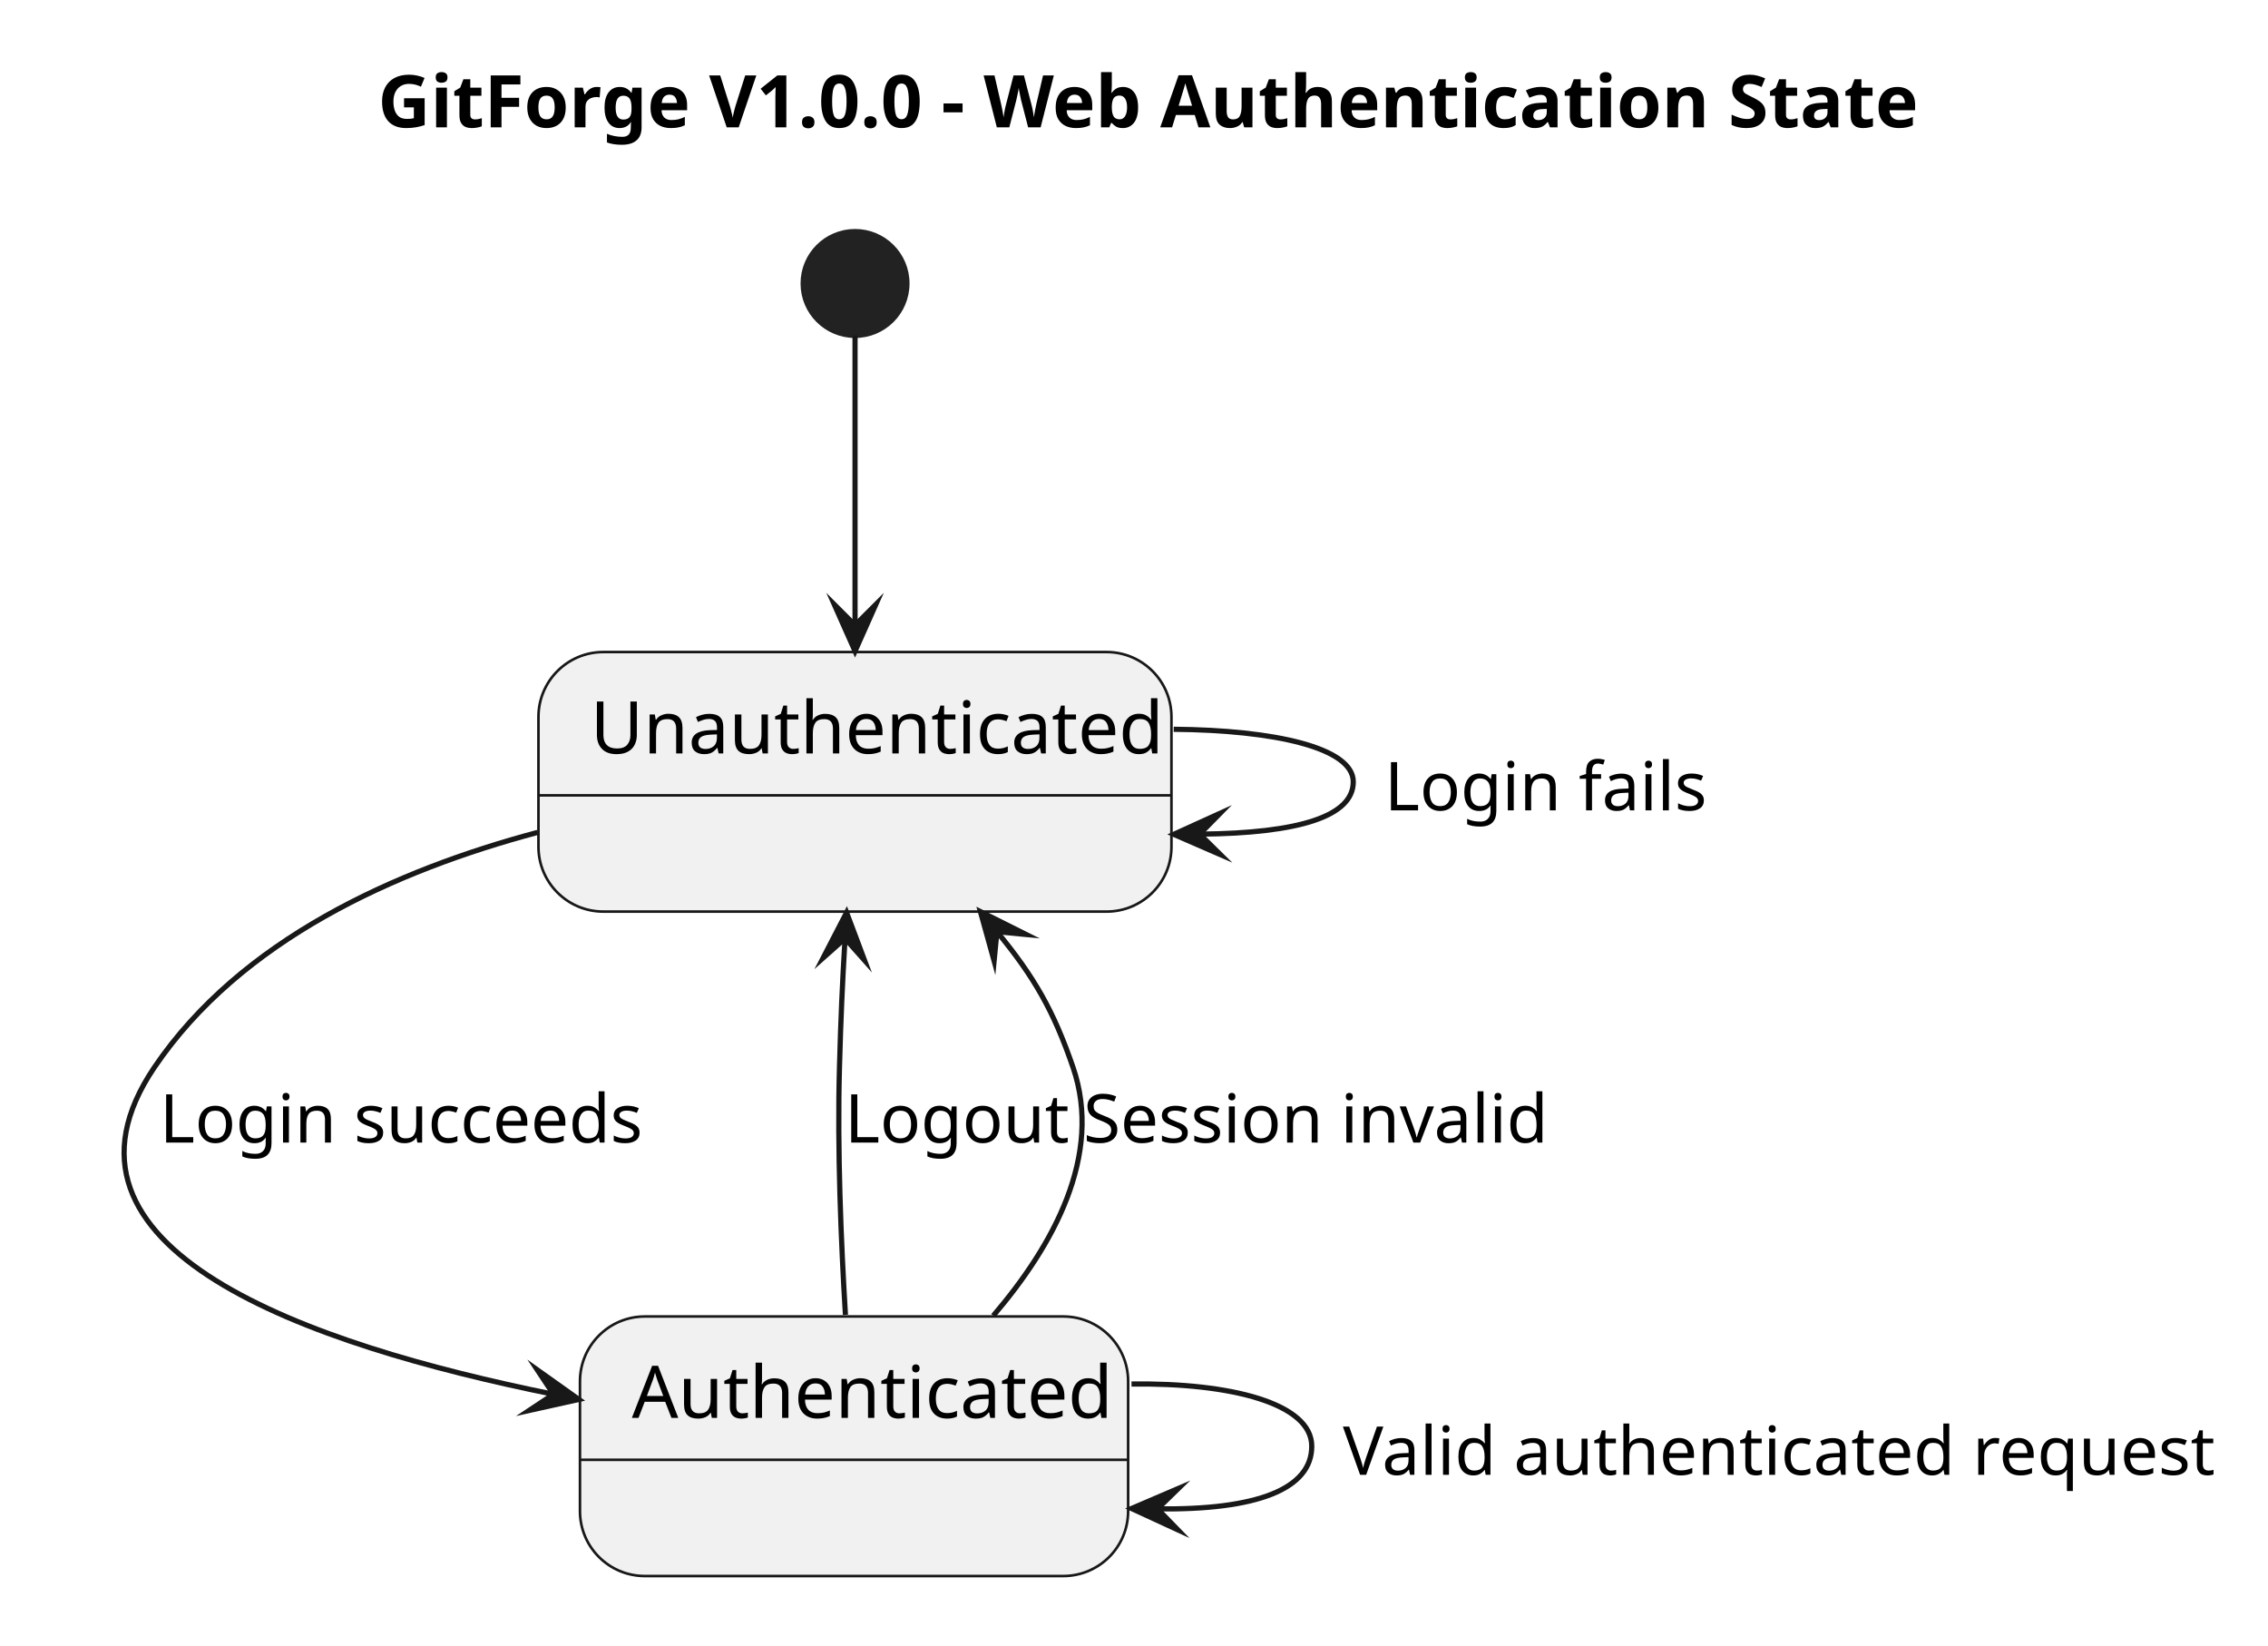
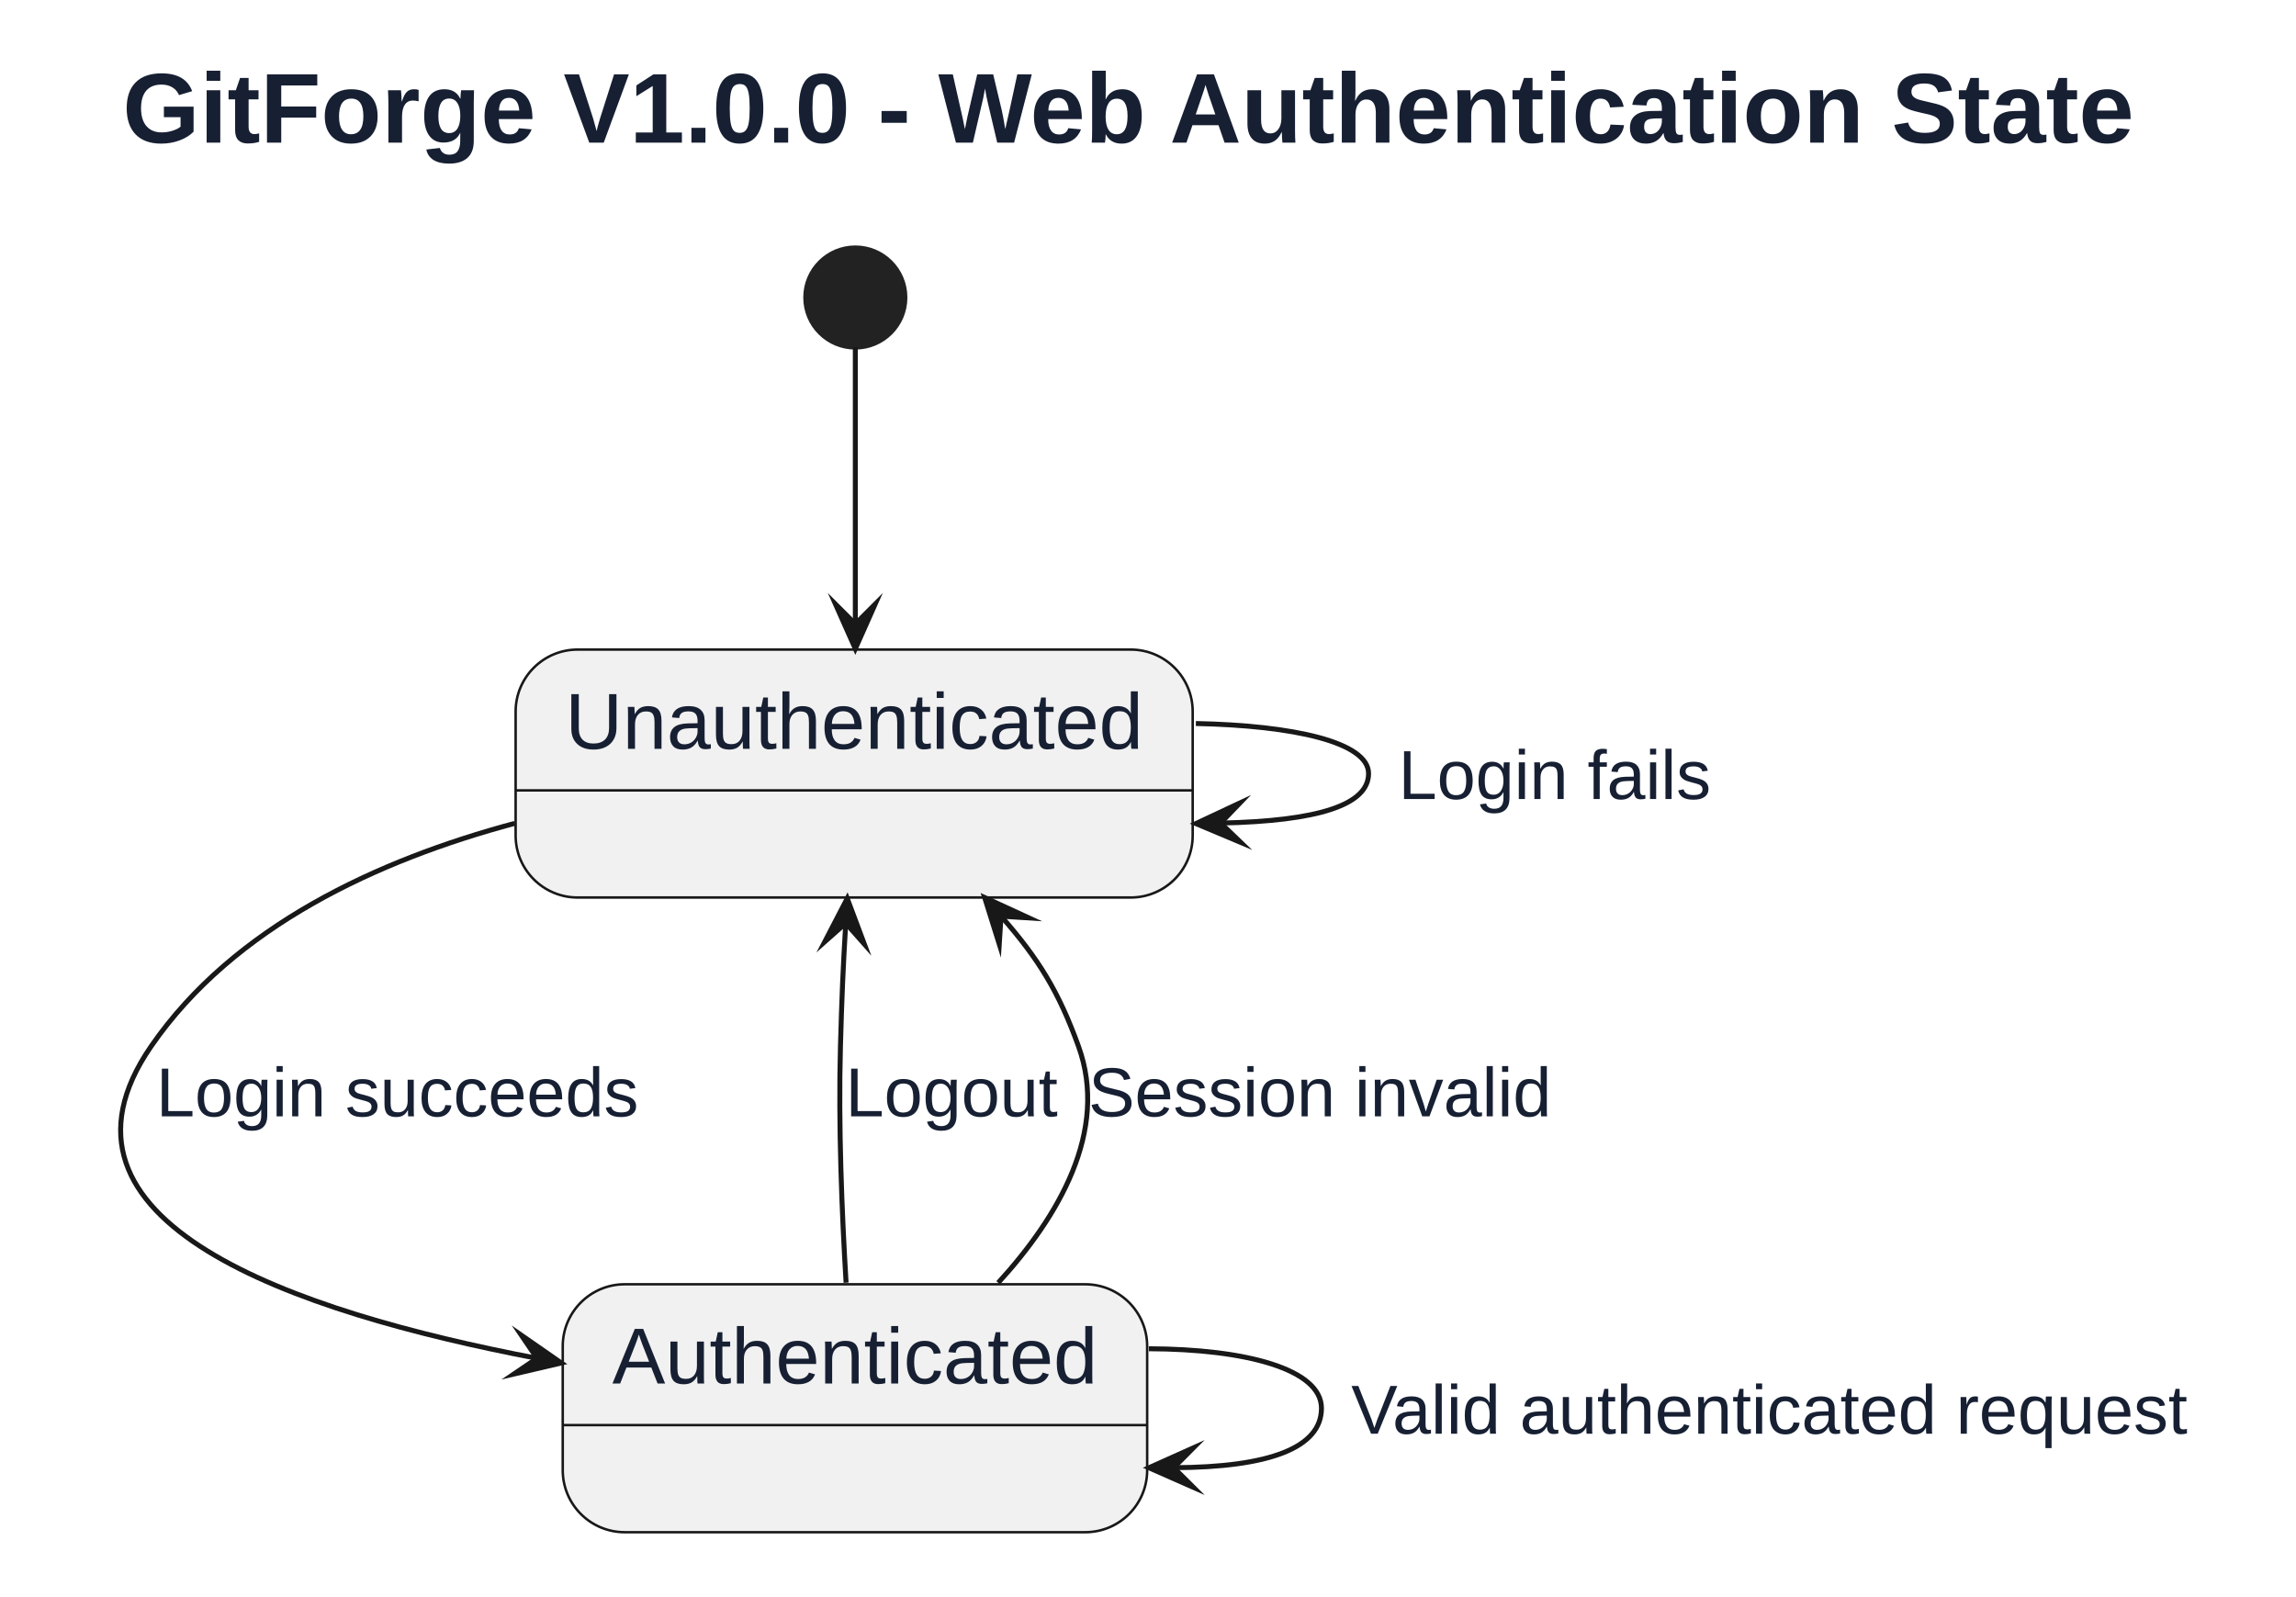
- <svg xmlns="http://www.w3.org/2000/svg" version="1.1" data-diagram-type="STATE" style="width:437px;height:317px;background:#FFFFFF;" width="437px" height="317px" viewBox="0 0 437 317" zoomAndPan="magnify" preserveAspectRatio="none" contentStyleType="text/css">
+ <svg xmlns="http://www.w3.org/2000/svg" version="1.1" data-diagram-type="STATE" style="width:463px;height:322px;background:#FFFFFF;" width="463px" height="322px" viewBox="0 0 463 322" zoomAndPan="magnify" preserveAspectRatio="none" contentStyleType="text/css">
  <defs />
  <g font-family="sans-serif" lengthAdjust="spacing">
-     <g class="title" data-source-line="1">
-       <text x="72.804" y="24.533" fill="#000" font-size="14" textLength="284.696" font-weight="700">GitForge V1.0.0 - Web Authentication State</text>
+     <g class="title" data-source-line="8">
+       <text x="24.723" y="28.76" fill="#172033" font-size="20" textLength="406.709" font-weight="700" font-family="Arial">GitForge V1.0.0 - Web Authentication State</text>
    </g>
-     <g class="start_entity" data-qualified-name=".start." id="ent0001" data-source-line="2">
-       <ellipse cx="164.75" cy="54.609" rx="10" ry="10" fill="#222" style="stroke:#222;stroke-width:1;" />
+     <g class="start_entity" data-qualified-name=".start." id="ent0001" data-source-line="9">
+       <ellipse cx="172.48" cy="59.998" rx="10" ry="10" fill="#222" style="stroke:#222;stroke-width:1;" />
    </g>
-     <g class="entity" data-qualified-name="Unauthenticated" id="ent0002" data-source-line="2">
-       <rect x="103.75" y="125.609" width="121.965" height="50" fill="#F1F1F1" style="stroke:#181818;stroke-width:0.5;" rx="12.5" ry="12.5" />
-       <line x1="103.75" y1="153.219" x2="225.715" y2="153.219" style="stroke:#181818;stroke-width:0.5;" />
-       <text x="113.75" y="145.143" fill="#000" font-size="14" textLength="101.965">Unauthenticated</text>
+     <g class="entity" data-qualified-name="Unauthenticated" id="ent0002" data-source-line="9">
+       <rect x="103.98" y="130.998" width="136.531" height="50" fill="#F1F1F1" style="stroke:#181818;stroke-width:0.5;" rx="12.5" ry="12.5" />
+       <line x1="103.98" y1="159.396" x2="240.511" y2="159.396" style="stroke:#181818;stroke-width:0.5;" />
+       <text x="113.98" y="151.006" fill="#172033" font-size="16" textLength="116.531" font-family="Arial">Unauthenticated</text>
    </g>
-     <g class="entity" data-qualified-name="Authenticated" id="ent0004" data-source-line="3">
-       <rect x="111.75" y="253.609" width="105.62" height="50" fill="#F1F1F1" style="stroke:#181818;stroke-width:0.5;" rx="12.5" ry="12.5" />
-       <line x1="111.75" y1="281.219" x2="217.37" y2="281.219" style="stroke:#181818;stroke-width:0.5;" />
-       <text x="121.75" y="273.143" fill="#000" font-size="14" textLength="85.62">Authenticated</text>
+     <g class="entity" data-qualified-name="Authenticated" id="ent0004" data-source-line="10">
+       <rect x="113.48" y="258.998" width="117.852" height="50" fill="#F1F1F1" style="stroke:#181818;stroke-width:0.5;" rx="12.5" ry="12.5" />
+       <line x1="113.48" y1="287.396" x2="231.332" y2="287.396" style="stroke:#181818;stroke-width:0.5;" />
+       <text x="123.48" y="279.006" fill="#172033" font-size="16" textLength="97.852" font-family="Arial">Authenticated</text>
    </g>
-     <g class="link" data-entity-1="ent0001" data-entity-2="ent0002" id="lnk3" data-source-line="2" data-link-type="dependency">
-       <path d="M164.75,64.619 C164.75,78.499 164.75,100.579 164.75,120.449" style="stroke:#181818;stroke-width:1;" fill="none" id="*start*-to-Unauthenticated" />
-       <polygon points="164.75,125.449,168.75,116.449,164.75,120.449,160.75,116.449,164.75,125.449" fill="#181818" style="stroke:#181818;stroke-width:1;stroke-linejoin:miter;stroke-miterlimit:10;" />
+     <g class="link" data-entity-1="ent0001" data-entity-2="ent0002" id="lnk3" data-source-line="9" data-link-type="dependency">
+       <path d="M172.48,70.008 C172.48,83.888 172.48,105.968 172.48,125.838" style="stroke:#181818;stroke-width:1;" fill="none" id="*start*-to-Unauthenticated" />
+       <polygon points="172.48,130.838,176.48,121.838,172.48,125.838,168.48,121.838,172.48,130.838" fill="#181818" style="stroke:#181818;stroke-width:1;stroke-linejoin:miter;stroke-miterlimit:10;" />
    </g>
-     <g class="link" data-entity-1="ent0002" data-entity-2="ent0004" id="lnk5" data-source-line="3" data-link-type="dependency">
-       <path d="M103.57,160.359 C76.19,167.659 46.38,181.049 29.75,205.609 C6,240.689 59.35,259.017 106.64,268.597" style="stroke:#181818;stroke-width:1;" fill="none" id="Unauthenticated-to-Authenticated" />
-       <polygon points="111.54,269.589,103.513,263.882,106.64,268.597,101.925,271.723,111.54,269.589" fill="#181818" style="stroke:#181818;stroke-width:1;stroke-linejoin:miter;stroke-miterlimit:10;" />
-       <text x="30.75" y="220.104" fill="#000" font-size="13" textLength="90.34">Login succeeds</text>
+     <g class="link" data-entity-1="ent0002" data-entity-2="ent0004" id="lnk5" data-source-line="10" data-link-type="dependency">
+       <path d="M103.78,166.048 C76.26,173.428 47.17,186.788 30.48,210.998 C6,246.498 59.169,264.528 108.289,273.928" style="stroke:#181818;stroke-width:1;" fill="none" id="Unauthenticated-to-Authenticated" />
+       <polygon points="113.2,274.868,105.112,269.248,108.289,273.928,103.609,277.105,113.2,274.868" fill="#181818" style="stroke:#181818;stroke-width:1;stroke-linejoin:miter;stroke-miterlimit:10;" />
+       <text x="31.48" y="225.13" fill="#172033" font-size="14" textLength="97.289" font-family="Arial">Login succeeds</text>
    </g>
-     <g class="link" data-entity-1="ent0004" data-entity-2="ent0002" id="lnk7" data-source-line="5" data-link-type="dependency">
-       <path d="M162.9,253.289 C162.05,239.339 161.31,221.489 161.75,205.609 C162.02,195.849 162.275,190.101 162.825,180.781" style="stroke:#181818;stroke-width:1;" fill="none" id="Authenticated-to-Unauthenticated" />
-       <polygon points="163.12,175.789,158.597,184.538,162.825,180.781,166.583,185.009,163.12,175.789" fill="#181818" style="stroke:#181818;stroke-width:1;stroke-linejoin:miter;stroke-miterlimit:10;" />
-       <text x="162.75" y="220.104" fill="#000" font-size="13" textLength="39.762">Logout</text>
+     <g class="link" data-entity-1="ent0004" data-entity-2="ent0002" id="lnk7" data-source-line="12" data-link-type="dependency">
+       <path d="M170.62,258.678 C169.77,244.728 169.04,226.878 169.48,210.998 C169.75,201.238 169.99,195.489 170.55,186.169" style="stroke:#181818;stroke-width:1;" fill="none" id="Authenticated-to-Unauthenticated" />
+       <polygon points="170.85,181.178,166.317,189.922,170.55,186.169,174.303,190.402,170.85,181.178" fill="#181818" style="stroke:#181818;stroke-width:1;stroke-linejoin:miter;stroke-miterlimit:10;" />
+       <text x="170.48" y="225.13" fill="#172033" font-size="14" textLength="42.82" font-family="Arial">Logout</text>
    </g>
-     <g class="link" data-entity-1="ent0004" data-entity-2="ent0002" id="lnk8" data-source-line="6" data-link-type="dependency">
-       <path d="M191.38,253.459 C202.9,240.009 212.58,222.579 206.75,205.609 C203.01,194.709 199.26,188.178 192.09,179.478" style="stroke:#181818;stroke-width:1;" fill="none" id="Authenticated-to-Unauthenticated-1" />
-       <polygon points="188.91,175.619,191.547,185.109,192.09,179.478,197.721,180.021,188.91,175.619" fill="#181818" style="stroke:#181818;stroke-width:1;stroke-linejoin:miter;stroke-miterlimit:10;" />
-       <text x="208.75" y="220.104" fill="#000" font-size="13" textLength="86.715">Session invalid</text>
+     <g class="link" data-entity-1="ent0004" data-entity-2="ent0002" id="lnk8" data-source-line="13" data-link-type="dependency">
+       <path d="M201.29,258.698 C213.5,245.338 223.65,228.048 217.48,210.998 C213.49,199.978 209.465,193.39 201.865,184.76" style="stroke:#181818;stroke-width:1;" fill="none" id="Authenticated-to-Unauthenticated-1" />
+       <polygon points="198.56,181.008,201.506,190.406,201.865,184.76,207.51,185.119,198.56,181.008" fill="#181818" style="stroke:#181818;stroke-width:1;stroke-linejoin:miter;stroke-miterlimit:10;" />
+       <text x="219.48" y="225.13" fill="#172033" font-size="14" textLength="93.386" font-family="Arial">Session invalid</text>
    </g>
-     <g class="link" data-entity-1="ent0002" data-entity-2="ent0002" id="lnk6" data-source-line="4" data-link-type="dependency">
-       <path d="M226.15,140.489 C245.49,140.649 260.75,144.019 260.75,150.609 C260.75,157.199 250.49,160.528 231.15,160.688" style="stroke:#181818;stroke-width:1;" fill="none" id="Unauthenticated-to-Unauthenticated" />
-       <polygon points="226.15,160.729,235.183,164.655,231.15,160.688,235.117,156.655,226.15,160.729" fill="#181818" style="stroke:#181818;stroke-width:1;stroke-linejoin:miter;stroke-miterlimit:10;" />
-       <text x="266.75" y="156.104" fill="#000" font-size="13" textLength="58.538">Login fails</text>
+     <g class="link" data-entity-1="ent0002" data-entity-2="ent0002" id="lnk6" data-source-line="11" data-link-type="dependency">
+       <path d="M241.15,145.908 C260.82,146.308 275.98,149.668 275.98,155.998 C275.98,162.328 265.819,165.586 246.149,165.986" style="stroke:#181818;stroke-width:1;" fill="none" id="Unauthenticated-to-Unauthenticated" />
+       <polygon points="241.15,166.088,250.229,169.904,246.149,165.986,250.067,161.906,241.15,166.088" fill="#181818" style="stroke:#181818;stroke-width:1;stroke-linejoin:miter;stroke-miterlimit:10;" />
+       <text x="281.98" y="161.13" fill="#172033" font-size="14" textLength="63.041" font-family="Arial">Login fails</text>
    </g>
-     <g class="link" data-entity-1="ent0004" data-entity-2="ent0004" id="lnk9" data-source-line="7" data-link-type="dependency">
-       <path d="M218.02,266.619 C237.16,266.359 252.75,270.359 252.75,278.609 C252.75,286.859 242.16,290.927 223.02,290.667" style="stroke:#181818;stroke-width:1;" fill="none" id="Authenticated-to-Authenticated" />
-       <polygon points="218.02,290.599,226.965,294.721,223.02,290.667,227.074,286.722,218.02,290.599" fill="#181818" style="stroke:#181818;stroke-width:1;stroke-linejoin:miter;stroke-miterlimit:10;" />
-       <text x="258.75" y="284.104" fill="#000" font-size="13" textLength="157.555">Valid authenticated request</text>
+     <g class="link" data-entity-1="ent0004" data-entity-2="ent0004" id="lnk9" data-source-line="14" data-link-type="dependency">
+       <path d="M231.68,271.998 C251.05,272.058 266.48,276.058 266.48,283.998 C266.48,291.938 256.05,295.923 236.68,295.983" style="stroke:#181818;stroke-width:1;" fill="none" id="Authenticated-to-Authenticated" />
+       <polygon points="231.68,295.998,240.692,299.97,236.68,295.983,240.668,291.97,231.68,295.998" fill="#181818" style="stroke:#181818;stroke-width:1;stroke-linejoin:miter;stroke-miterlimit:10;" />
+       <text x="272.48" y="289.13" fill="#172033" font-size="14" textLength="169.675" font-family="Arial">Valid authenticated request</text>
    </g>
  </g>
</svg>
